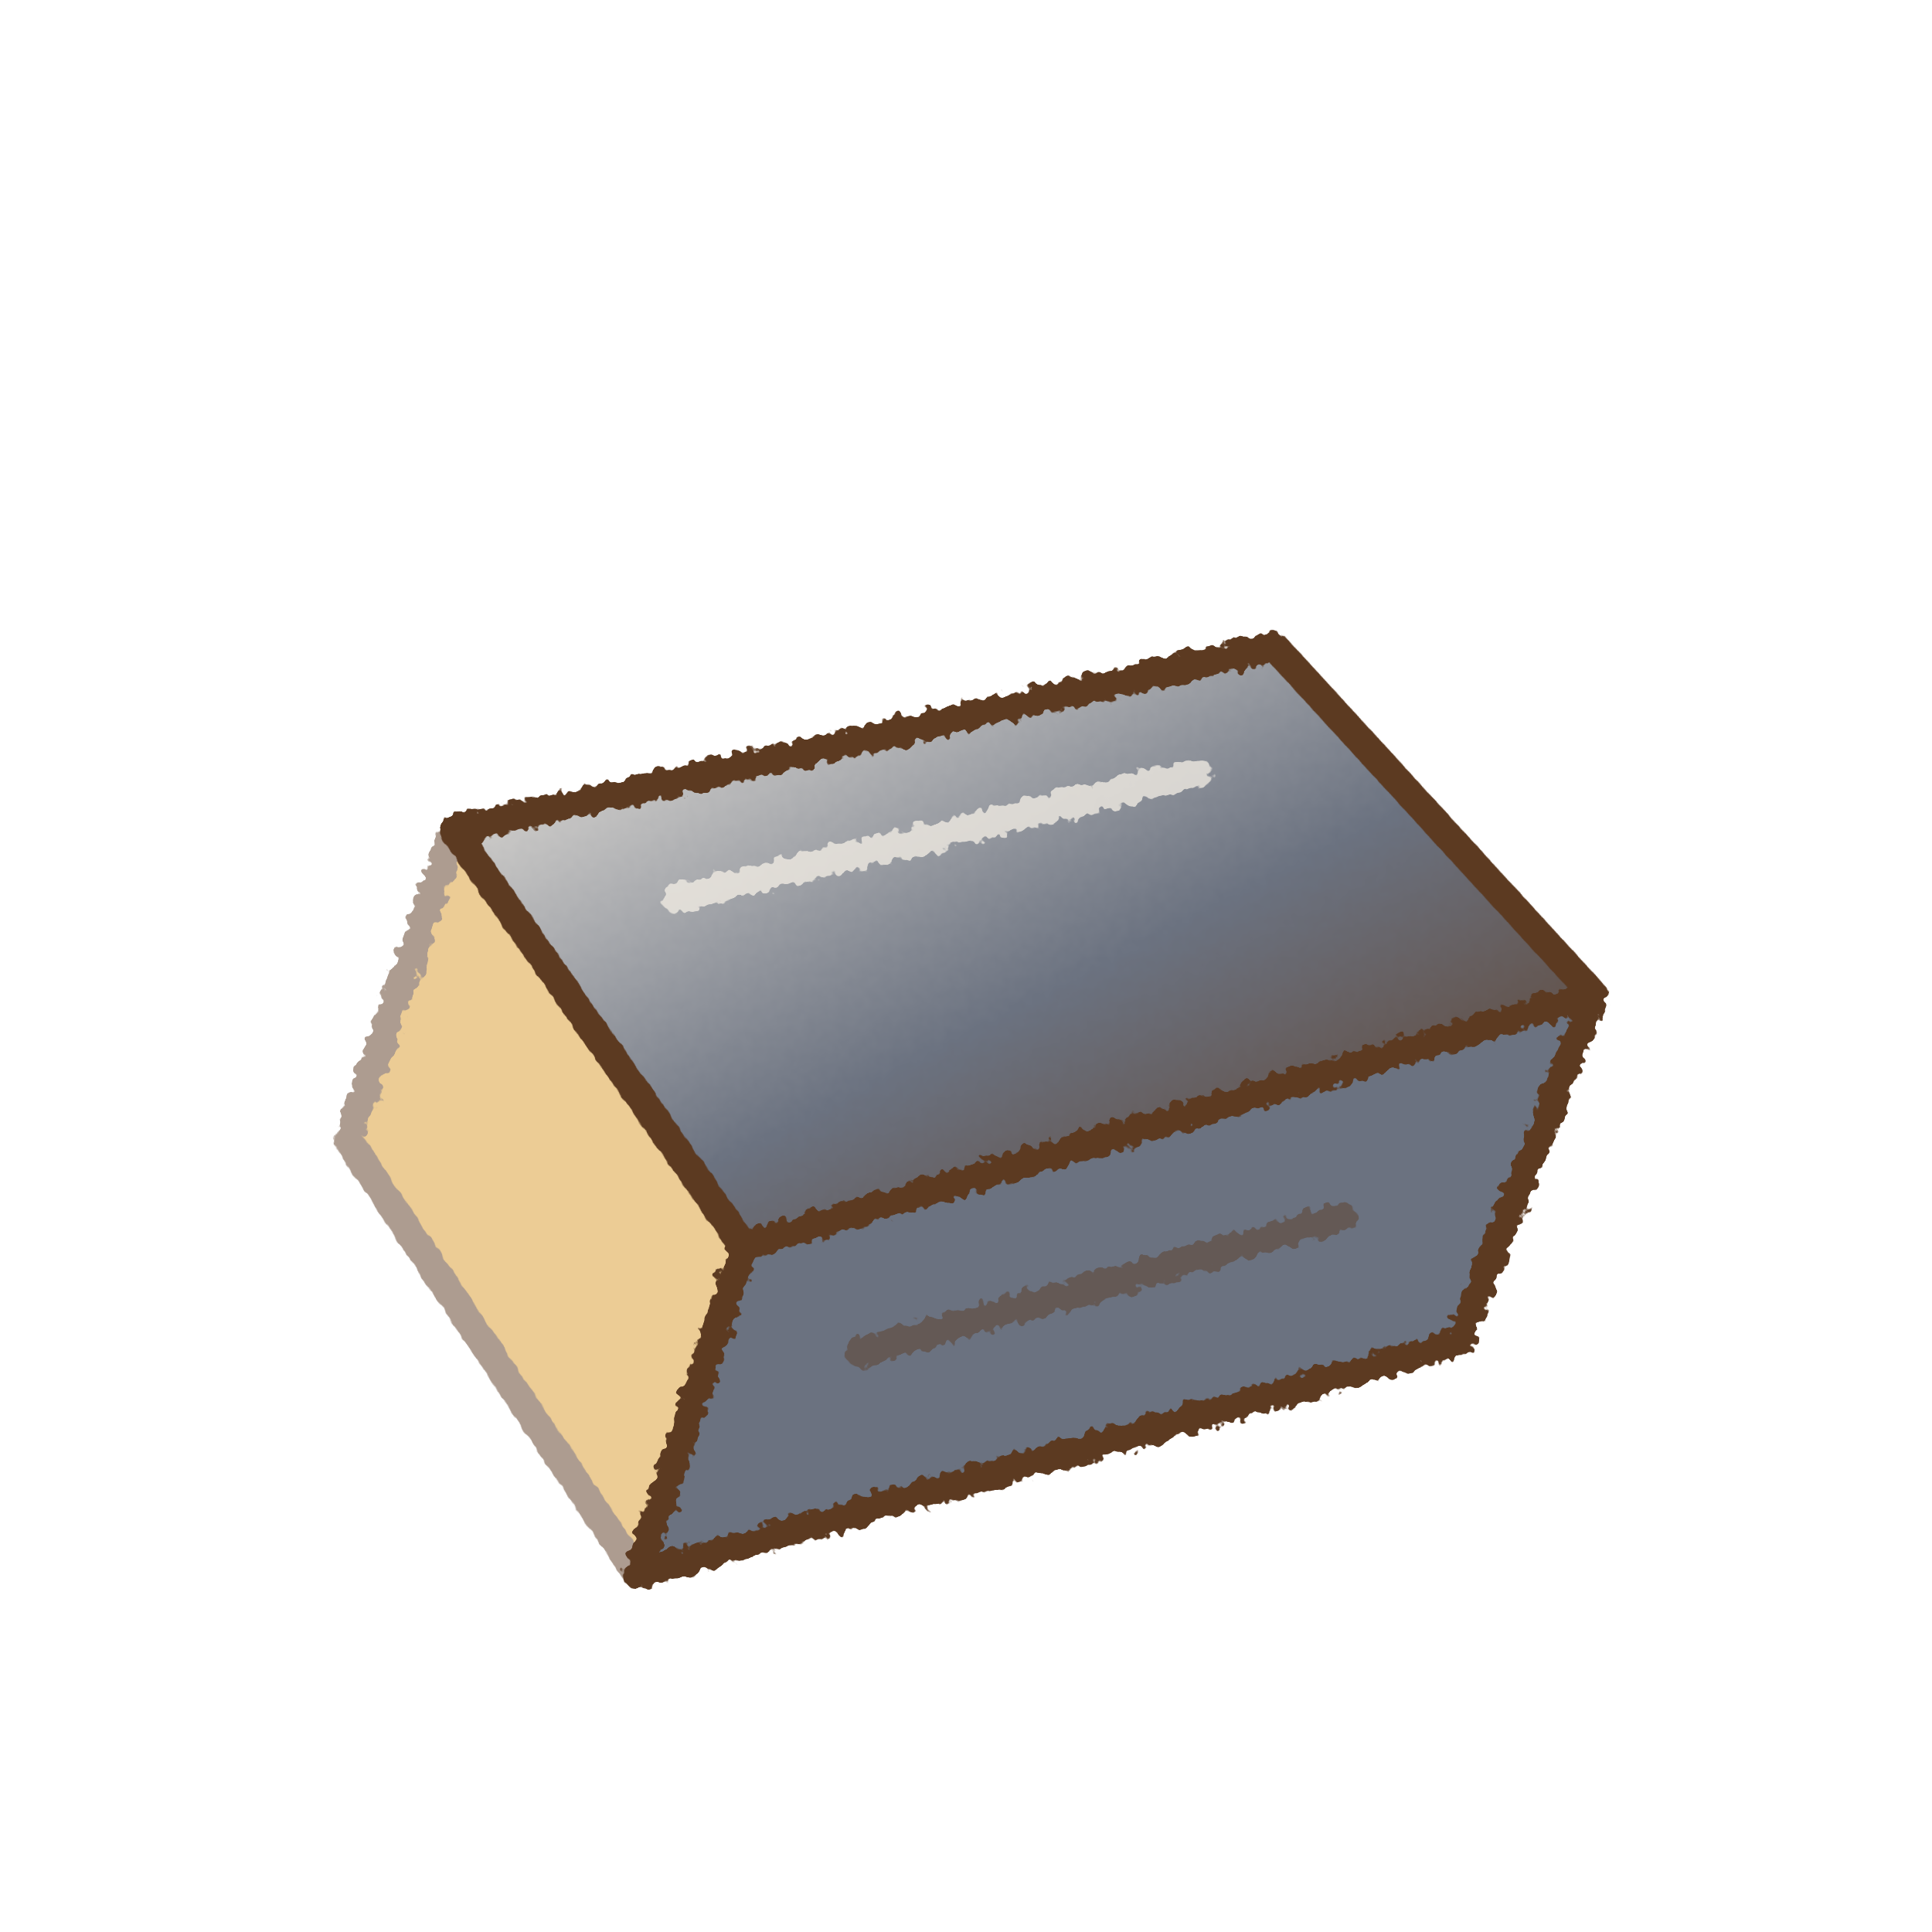
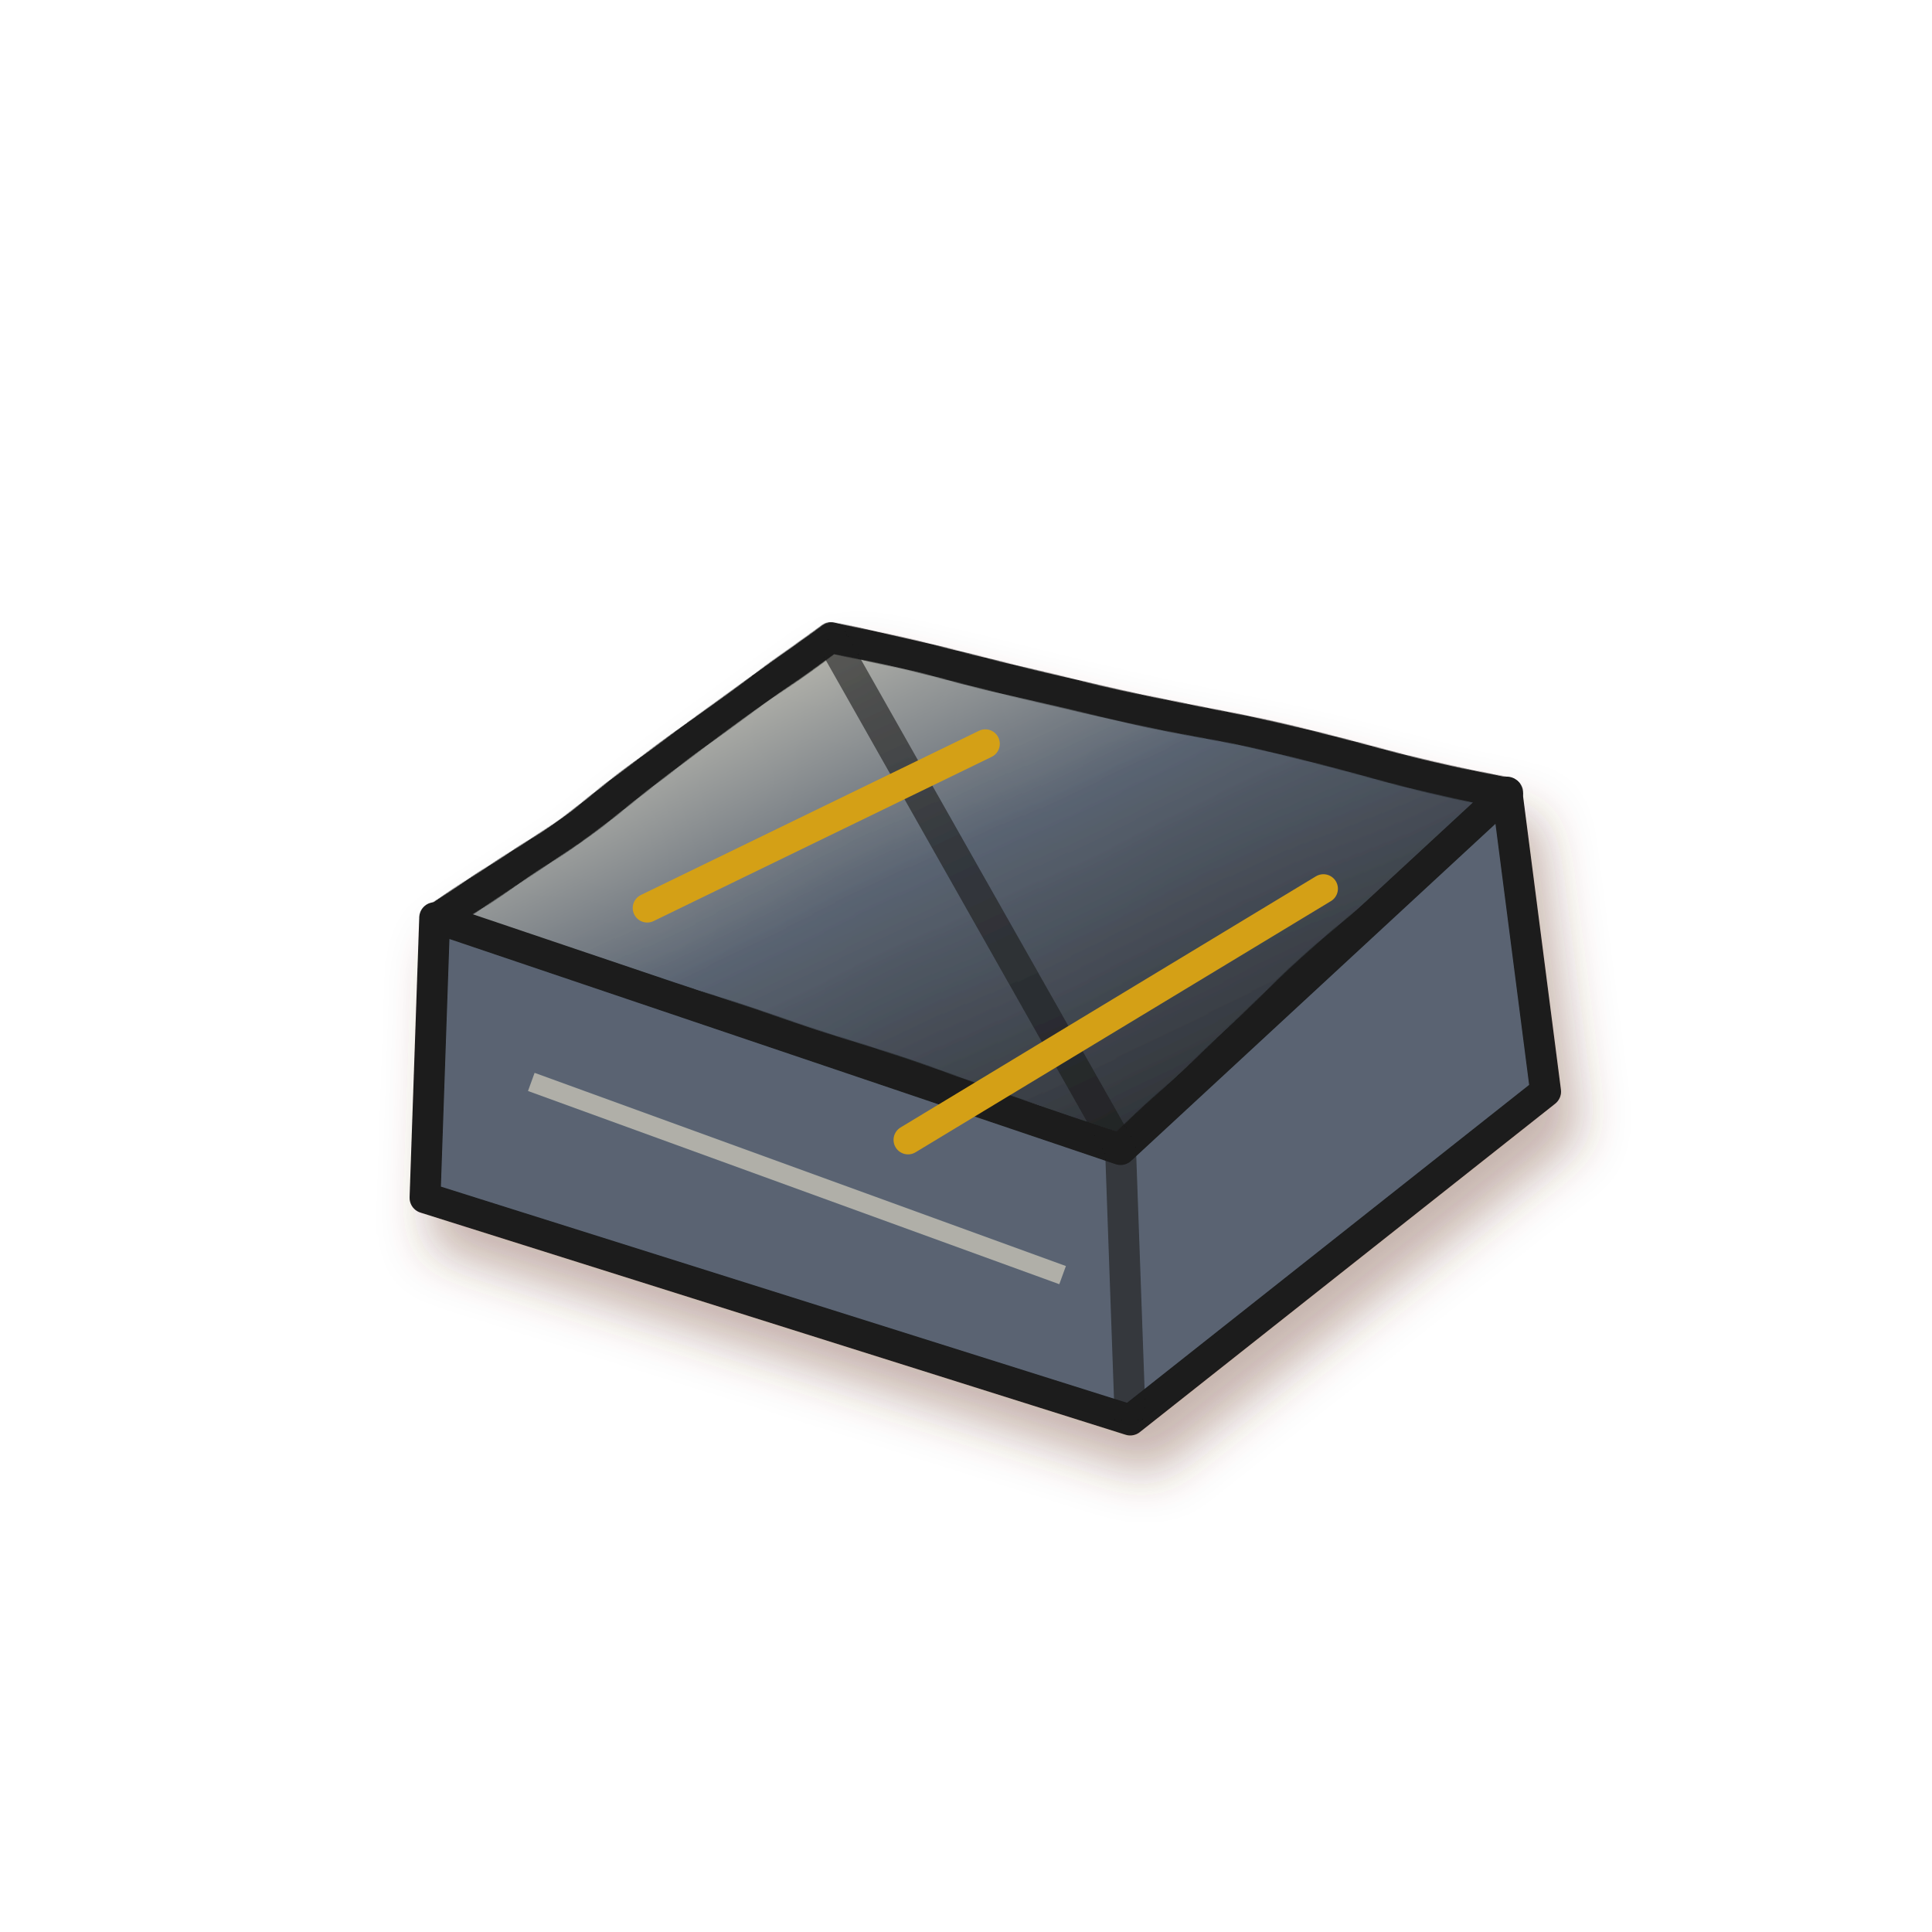
<svg xmlns="http://www.w3.org/2000/svg" viewBox="0 0 200 200" role="img">
  <defs>
-     <filter id="grain" x="-20%" y="-20%" width="140%" height="140%">
-       <feTurbulence type="fractalNoise" baseFrequency="0.9" numOctaves="2" seed="7" result="noise" />
-       <feDisplacementMap in="SourceGraphic" in2="noise" scale="1.5" />
+     <filter id="grain" x="-15%" y="-15%" width="130%" height="130%">
+       <feTurbulence type="fractalNoise" baseFrequency="0.025" numOctaves="3" seed="52" />
+       <feDisplacementMap in="SourceGraphic" scale="1.8" />
    </filter>
+     <filter id="shadow" x="-25%" y="-25%" width="150%" height="150%">
+       <feDropShadow dx="2" dy="4" stdDeviation="2.5" flood-color="#6B3A2A" flood-opacity="0.38" />
+     </filter>
+     <radialGradient id="fireGlow" cx="50%" cy="55%" r="55%">
+       <stop offset="0" stop-color="#D4A017" />
+       <stop offset="0.52" stop-color="#C0392B" />
+       <stop offset="1" stop-color="#1A1A1A" />
+     </radialGradient>
+     <linearGradient id="steel" x1="0" y1="0" x2="1" y2="1">
+       <stop offset="0" stop-color="#F5EDD6" />
+       <stop offset="0.45" stop-color="#5A6472" />
+       <stop offset="1" stop-color="#1A1A1A" />
+     </linearGradient>
    <linearGradient id="wood" x1="0" y1="0" x2="1" y2="1">
-       <stop offset="0" stop-color="#D99A2B" />
-       <stop offset="0.55" stop-color="#B35435" />
-       <stop offset="1" stop-color="#5C3A21" />
+       <stop offset="0" stop-color="#D4A017" />
+       <stop offset="0.35" stop-color="#6B3A2A" />
+       <stop offset="1" stop-color="#1A1A1A" />
    </linearGradient>
-     <linearGradient id="metal" x1="0" y1="0" x2="1" y2="1">
-       <stop offset="0" stop-color="#F4EFE6" />
-       <stop offset="0.55" stop-color="#6B7280" />
-       <stop offset="1" stop-color="#5C3A21" />
+     <linearGradient id="goldRed" x1="0" y1="0" x2="1" y2="1">
+       <stop offset="0" stop-color="#D4A017" />
+       <stop offset="0.65" stop-color="#C0392B" />
+       <stop offset="1" stop-color="#6B3A2A" />
    </linearGradient>
-     <radialGradient id="ember" cx="50%" cy="50%" r="55%">
-       <stop offset="0" stop-color="#FF6B1A" />
-       <stop offset="0.55" stop-color="#D99A2B" />
-       <stop offset="1" stop-color="#B35435" />
-     </radialGradient>
-     <radialGradient id="paper" cx="45%" cy="35%" r="75%">
-       <stop offset="0" stop-color="#F4EFE6" />
-       <stop offset="1" stop-color="#D99A2B" />
-     </radialGradient>
  </defs>
-   <g filter="url(#grain)" stroke="#5C3A21" stroke-width="3" stroke-linecap="round" stroke-linejoin="round">
-     <path d="M47 86 L132 67 L165 103 L77 129 Z" fill="url(#metal)" />
-     <path d="M77 129 L165 103 L151 139 L66 163 Z" fill="#6B7280" />
-     <path d="M47 86 L77 129 L66 163 L36 118 Z" fill="#D99A2B" opacity="0.5" />
-     <path d="M70 93 L124 80" fill="none" stroke="#F4EFE6" opacity="0.75" />
-     <path d="M89 140 L139 126" fill="none" stroke="#5C3A21" opacity="0.45" />
+   <g filter="url(#shadow)" stroke="#1A1A1A" stroke-width="3.2" stroke-linejoin="round">
+     <path filter="url(#grain)" d="M45 95 L86 66 L156 82 L116 119 Z" fill="url(#steel)" />
+     <path d="M45 95 L116 119 L156 82 L160 113 L117 147 L44 124 Z" fill="#5A6472" />
+     <path d="M86 66 L116 119 L117 147" fill="none" opacity="0.6" />
+     <path d="M67 94 L102 77 M94 118 L137 92" stroke="#D4A017" stroke-width="3" stroke-linecap="round" />
+     <path d="M55 112 L110 132" stroke="#F5EDD6" stroke-width="2" opacity="0.55" />
  </g>
</svg>
